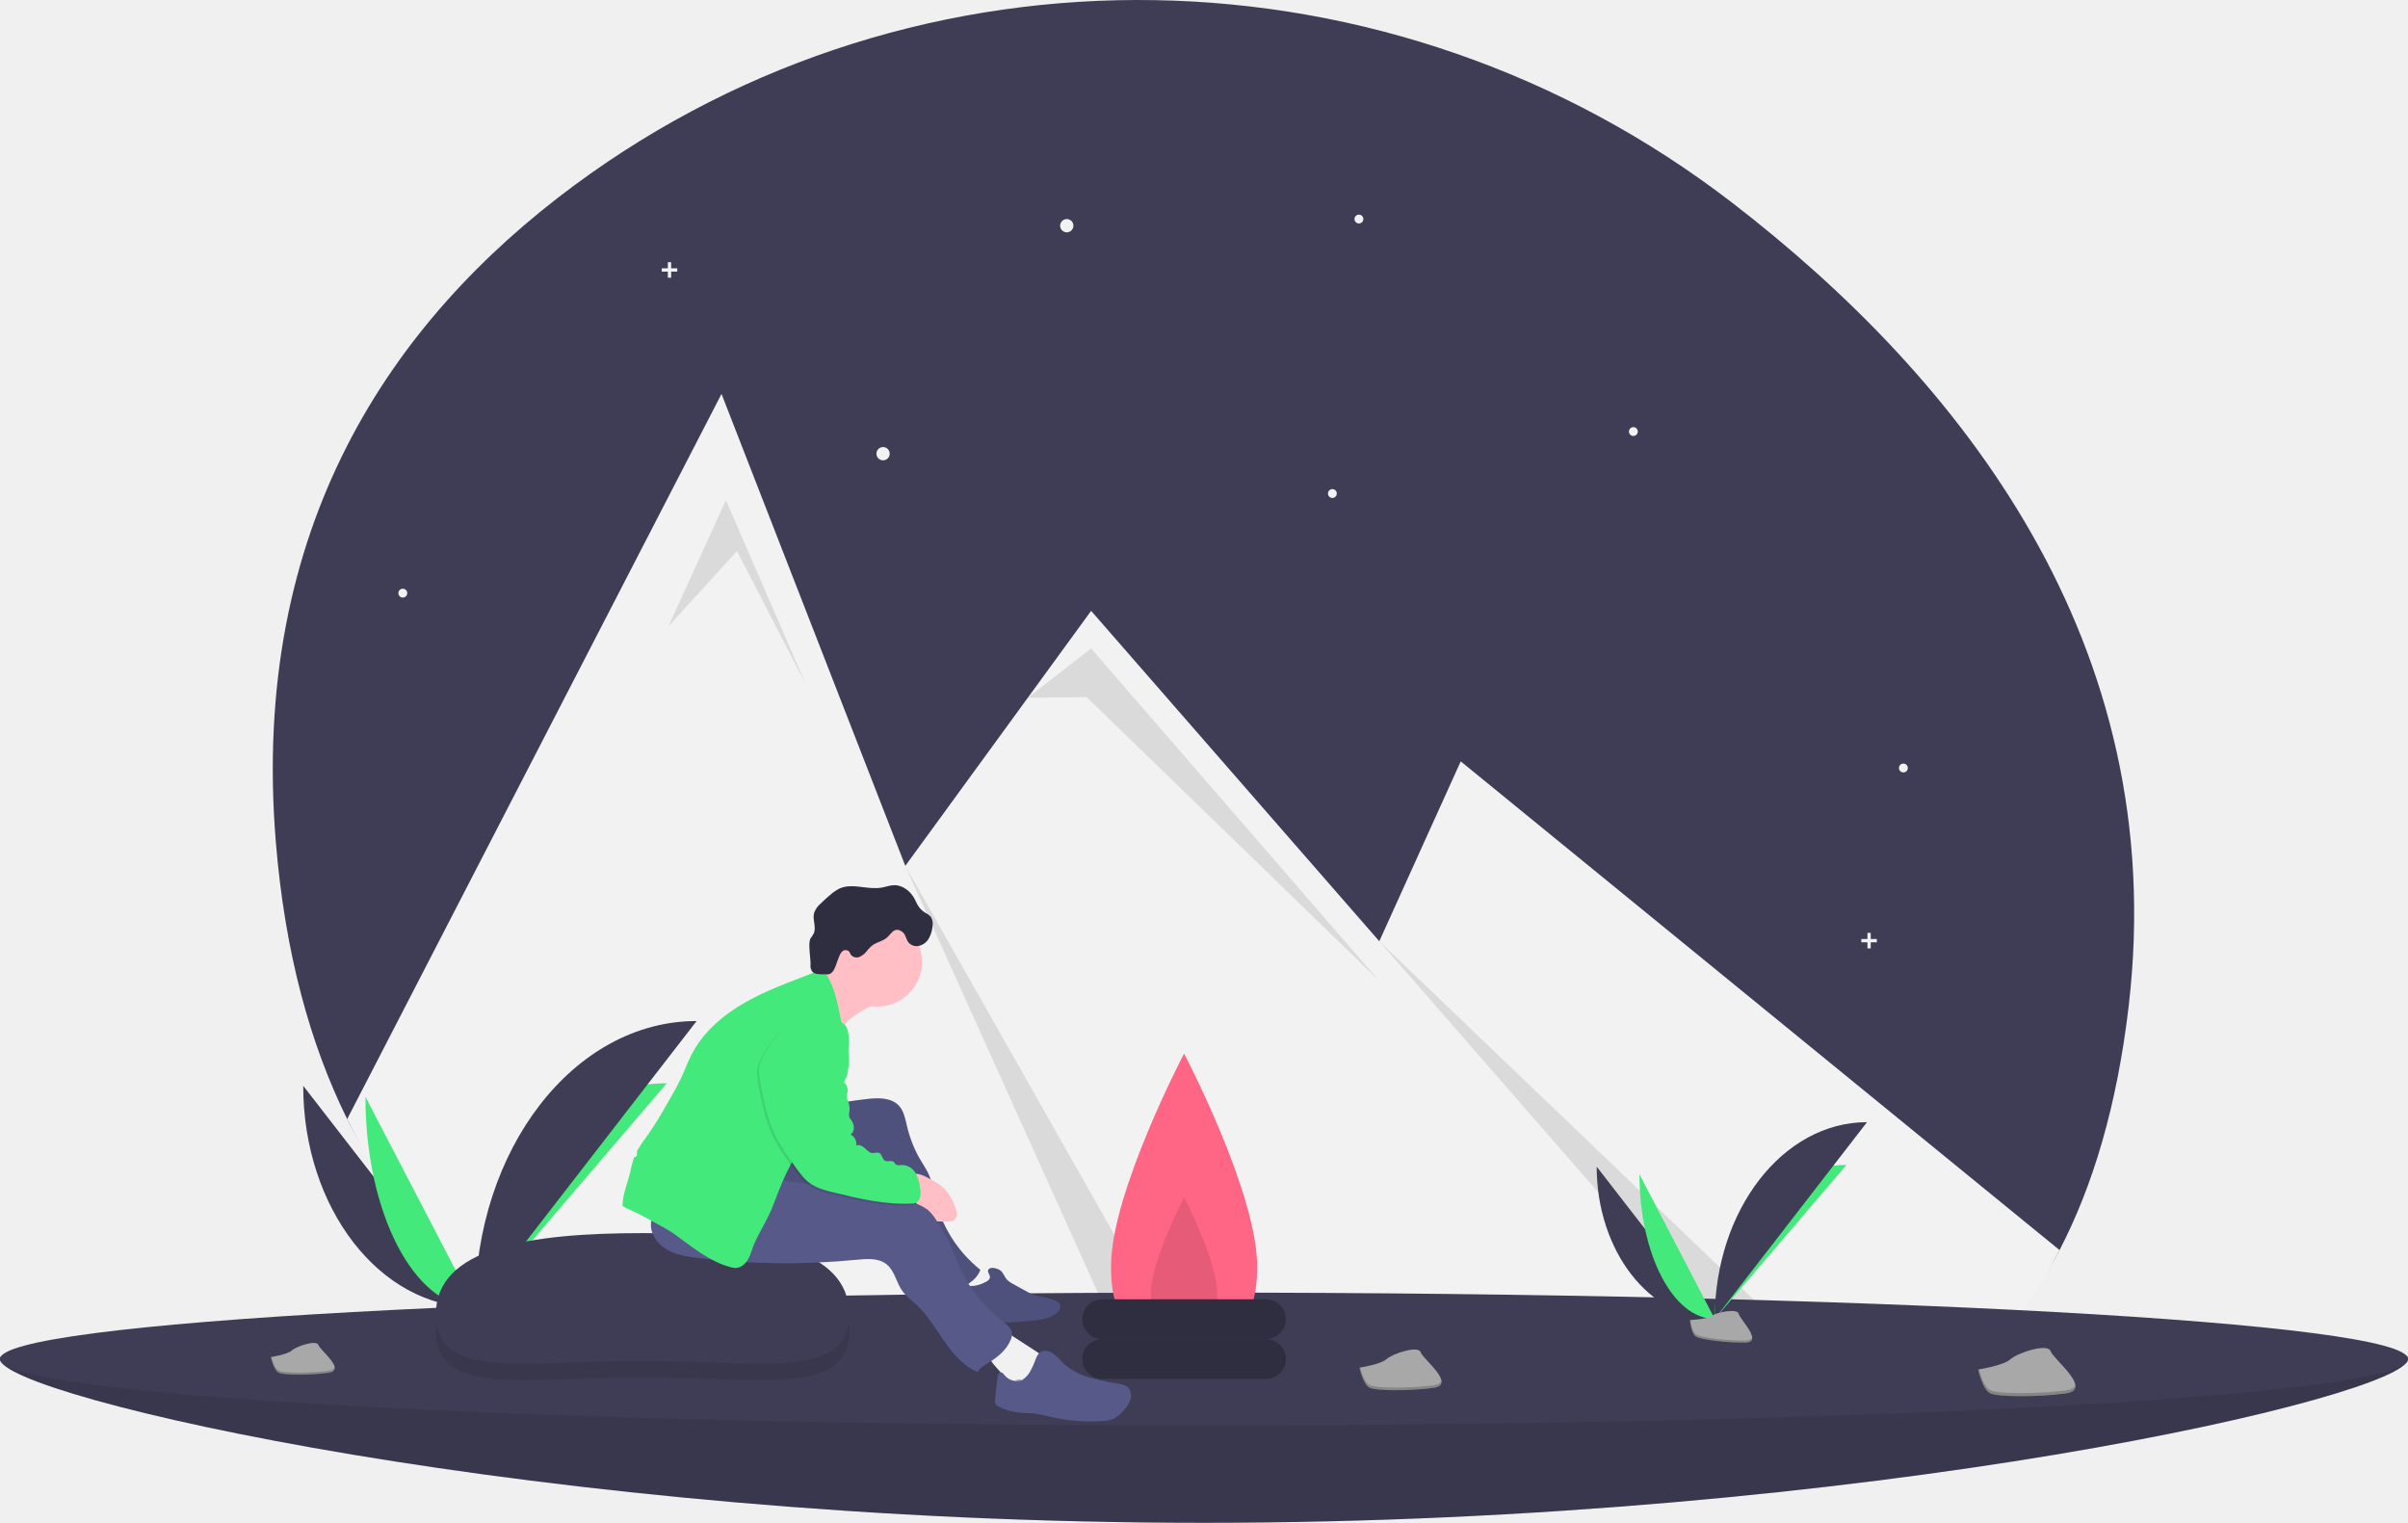
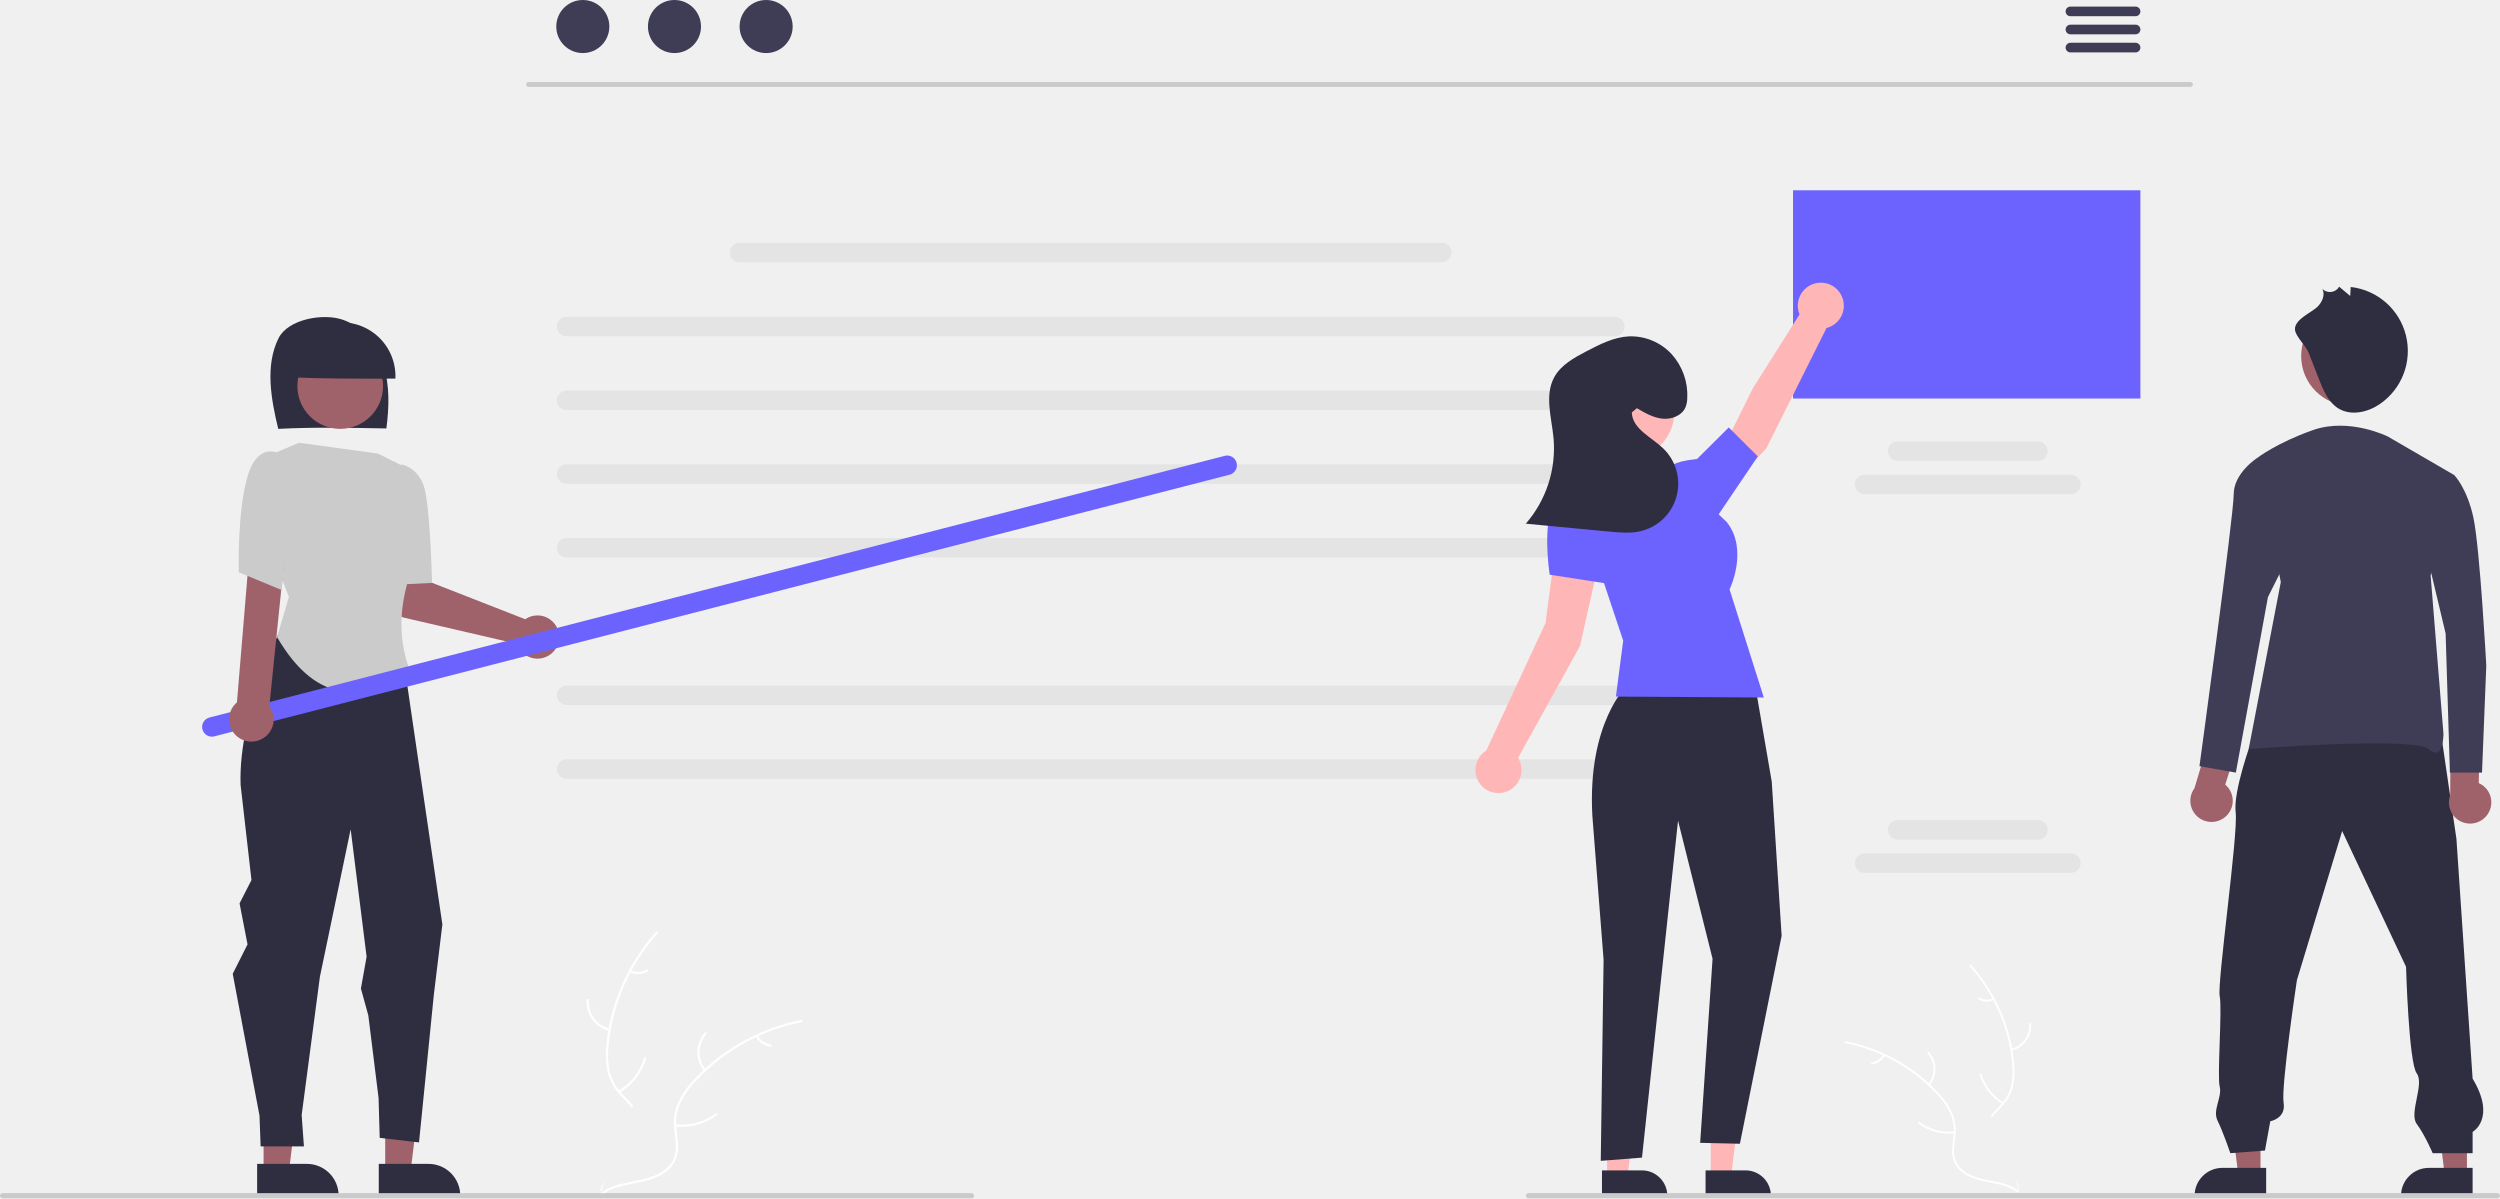
- <svg xmlns="http://www.w3.org/2000/svg" data-name="Layer 1" width="1088" height="687.962" viewBox="0 0 1088 687.962">
-   <path d="M1017.81,560.461c-5.27,45.15-16.22,81.4-31.25,110.31-20,38.52-54.21,54.04-84.77,70.28a193.277,193.277,0,0,1-27.46,11.94c-55.61,19.3-117.85,14.18-166.74,3.99a657.296,657.296,0,0,0-104.09-13.16q-14.97-.675-29.97-.67c-15.42.02-293.07,5.29-360.67-131.57-16.69-33.76-28.13-75-32.24-125.27-11.63-142.12,52.29-235.46,134.74-296.47,155.97-115.41,369.76-110.57,523.43,7.88C941.15,276.621,1036.99,396.031,1017.81,560.461Z" transform="translate(-56 -106.0188)" fill="#3f3d56" />
-   <path d="M986.56,670.771c-20,38.52-47.21,64.04-77.77,80.28a193.277,193.277,0,0,1-27.46,11.94c-55.61,19.3-117.85,14.18-166.74,3.99a657.296,657.296,0,0,0-104.09-13.16q-14.97-.675-29.97-.67-23.13.03-46.25,1.72c-100.17,7.36-253.82-6.43-321.42-143.29l169.14-327.6,62.95,161.62,20.09,51.59,55.37-75.98,28.59-39.23,130.2,149.27L716,449.981l254.78,207.92,14.21,11.59Z" transform="translate(-56 -106.0188)" fill="#f2f2f2" />
-   <polygon points="302 282.962 328 225.962 364 308.962 333 248.962 302 282.962" opacity="0.1" />
-   <path d="M610.5,753.821q-14.97-.675-29.97-.67l-115.49-255.96Z" transform="translate(-56 -106.0188)" opacity="0.1" />
-   <polygon points="464.411 315.191 493 292.962 623 442.962 491 314.962 464.411 315.191" opacity="0.1" />
-   <path d="M908.79,751.051a193.277,193.277,0,0,1-27.46,11.94L679.2,531.251Z" transform="translate(-56 -106.0188)" opacity="0.1" />
-   <circle cx="482" cy="101.962" r="3" fill="#f2f2f2" />
-   <circle cx="399" cy="204.962" r="3" fill="#f2f2f2" />
-   <circle cx="602" cy="222.962" r="2" fill="#f2f2f2" />
-   <circle cx="182" cy="267.962" r="2" fill="#f2f2f2" />
-   <circle cx="614" cy="98.962" r="2" fill="#f2f2f2" />
-   <circle cx="738" cy="194.962" r="2" fill="#f2f2f2" />
-   <circle cx="860" cy="346.962" r="2" fill="#f2f2f2" />
-   <polygon points="306 121.222 303.24 121.222 303.24 118.462 301.76 118.462 301.76 121.222 299 121.222 299 122.703 301.76 122.703 301.76 125.462 303.24 125.462 303.24 122.703 306 122.703 306 121.222" fill="#f2f2f2" />
-   <polygon points="848 424.222 845.24 424.222 845.24 421.462 843.76 421.462 843.76 424.222 841 424.222 841 425.703 843.76 425.703 843.76 428.462 845.24 428.462 845.24 425.703 848 425.703 848 424.222" fill="#f2f2f2" />
-   <path d="M1144,719.981c0,16.569-243.557,74-544,74s-544-57.431-544-74,243.557,14,544,14S1144,703.413,1144,719.981Z" transform="translate(-56 -106.0188)" fill="#3f3d56" />
-   <path d="M1144,719.981c0,16.569-243.557,74-544,74s-544-57.431-544-74,243.557,14,544,14S1144,703.413,1144,719.981Z" transform="translate(-56 -106.0188)" opacity="0.1" />
-   <ellipse cx="544" cy="613.962" rx="544" ry="30" fill="#3f3d56" />
-   <path d="M624,677.981c0,33.137-14.775,24-33,24s-33,9.137-33-24,33-96,33-96S624,644.844,624,677.981Z" transform="translate(-56 -106.0188)" fill="#ff6584" />
-   <path d="M606,690.66c0,15.062-6.716,10.909-15,10.909s-15,4.153-15-10.909,15-43.636,15-43.636S606,675.597,606,690.66Z" transform="translate(-56 -106.0188)" opacity="0.1" />
-   <rect x="489" y="604.962" width="92" height="18" rx="9" fill="#2f2e41" />
-   <rect x="489" y="586.962" width="92" height="18" rx="9" fill="#2f2e41" />
-   <path d="M193,596.547c0,55.343,34.719,100.126,77.626,100.126" transform="translate(-56 -106.0188)" fill="#3f3d56" />
-   <path d="M270.626,696.673c0-55.965,38.745-101.251,86.626-101.251" transform="translate(-56 -106.0188)" fill="#43e97b" />
-   <path d="M221.125,601.564c0,52.57,22.14,95.109,49.501,95.109" transform="translate(-56 -106.0188)" fill="#43e97b" />
-   <path d="M270.626,696.673c0-71.511,44.783-129.377,100.126-129.377" transform="translate(-56 -106.0188)" fill="#3f3d56" />
-   <path d="M254.295,697.379s11.009-.339,14.326-2.702,16.934-5.183,17.757-1.395,16.544,18.845,4.115,18.945-28.879-1.936-32.19-3.953S254.295,697.379,254.295,697.379Z" transform="translate(-56 -106.0188)" fill="#a8a8a8" />
-   <path d="M290.716,710.909c-12.429.1-28.879-1.936-32.19-3.953-2.522-1.536-3.527-7.048-3.863-9.591-.233.01-.368.014-.368.014s.697,8.879,4.009,10.896,19.761,4.053,32.19,3.953c3.588-.029,4.827-1.305,4.759-3.196C294.755,710.174,293.386,710.887,290.716,710.909Z" transform="translate(-56 -106.0188)" opacity="0.2" />
-   <path d="M777.429,633.081c0,38.029,23.857,68.802,53.341,68.802" transform="translate(-56 -106.0188)" fill="#3f3d56" />
-   <path d="M830.769,701.882c0-38.456,26.623-69.575,59.525-69.575" transform="translate(-56 -106.0188)" fill="#43e97b" />
-   <path d="M796.755,636.528c0,36.124,15.213,65.354,34.014,65.354" transform="translate(-56 -106.0188)" fill="#43e97b" />
-   <path d="M830.769,701.882c0-49.139,30.773-88.901,68.802-88.901" transform="translate(-56 -106.0188)" fill="#3f3d56" />
-   <path d="M819.548,702.367s7.565-.233,9.844-1.856,11.636-3.562,12.202-.958,11.368,12.949,2.828,13.018-19.844-1.33-22.119-2.716S819.548,702.367,819.548,702.367Z" transform="translate(-56 -106.0188)" fill="#a8a8a8" />
-   <path d="M844.574,711.664c-8.54.069-19.844-1.33-22.119-2.716-1.733-1.056-2.423-4.843-2.654-6.59-.16.007-.253.01-.253.01s.479,6.101,2.755,7.487,13.579,2.785,22.119,2.716c2.465-.02,3.317-.897,3.27-2.196C847.349,711.159,846.409,711.649,844.574,711.664Z" transform="translate(-56 -106.0188)" opacity="0.2" />
-   <path d="M949.813,724.718s11.36-1.729,14.5-4.591,16.89-7.488,18.217-3.667,19.494,17.447,6.633,19.107-30.153,1.609-33.835-.065S949.813,724.718,949.813,724.718Z" transform="translate(-56 -106.0188)" fill="#a8a8a8" />
-   <path d="M989.228,734.173c-12.86,1.659-30.153,1.609-33.835-.065-2.804-1.275-4.535-6.858-5.201-9.45-.24.04-.379.061-.379.061s1.833,9.108,5.516,10.783,20.975,1.725,33.835.065c3.712-.479,4.836-1.956,4.529-3.906C993.319,732.907,991.991,733.817,989.228,734.173Z" transform="translate(-56 -106.0188)" opacity="0.2" />
-   <path d="M670.26,723.896s9.587-1.459,12.237-3.875,14.255-6.32,15.374-3.095,16.452,14.725,5.598,16.125-25.448,1.358-28.555-.055S670.26,723.896,670.26,723.896Z" transform="translate(-56 -106.0188)" fill="#a8a8a8" />
-   <path d="M703.524,731.876c-10.853,1.4-25.448,1.358-28.555-.055-2.367-1.076-3.827-5.788-4.39-7.976-.202.033-.32.051-.32.051s1.547,7.687,4.655,9.101,17.702,1.456,28.555.055c3.133-.404,4.081-1.651,3.822-3.296C706.977,730.807,705.856,731.575,703.524,731.876Z" transform="translate(-56 -106.0188)" opacity="0.2" />
-   <path d="M178.389,719.109s7.463-1.136,9.527-3.016,11.097-4.92,11.969-2.409,12.808,11.463,4.358,12.553-19.811,1.057-22.23-.043S178.389,719.109,178.389,719.109Z" transform="translate(-56 -106.0188)" fill="#a8a8a8" />
-   <path d="M204.285,725.321c-8.449,1.09-19.811,1.057-22.23-.043-1.842-.838-2.979-4.506-3.417-6.209-.158.026-.249.04-.249.04s1.205,5.984,3.624,7.085,13.781,1.133,22.23.043c2.439-.315,3.177-1.285,2.976-2.566C206.973,724.489,206.101,725.087,204.285,725.321Z" transform="translate(-56 -106.0188)" opacity="0.2" />
-   <path d="M439.696,707.337c0,30.22-42.124,20.873-93.7,20.873s-93.074,9.347-93.074-20.873,42.118-36.793,93.694-36.793S439.696,677.117,439.696,707.337Z" transform="translate(-56 -106.0188)" opacity="0.1" />
-   <path d="M439.696,699.897c0,30.22-42.124,20.873-93.7,20.873s-93.074,9.347-93.074-20.873,42.118-36.793,93.694-36.793S439.696,669.676,439.696,699.897Z" transform="translate(-56 -106.0188)" fill="#3f3d56" />
-   <path d="M447.726,561.44a45.271,45.271,0,0,0-7.057,4.472,15.173,15.173,0,0,0-4.907,6.644,61.296,61.296,0,0,1-3.038-8.98,147.824,147.824,0,0,0-6.208-16.165,21.483,21.483,0,0,0,9.758-7.482c4.799,4.778,9.734,9.762,12.122,16.099.411,1.092,1.609,2.256,1.886,3.234C450.675,560.643,448.775,560.863,447.726,561.44Z" transform="translate(-56 -106.0188)" fill="#ffbfc5" />
-   <path d="M492.892,677.926a44.367,44.367,0,0,1,14.418,7.715,1.505,1.505,0,0,1,.655.887c.109.831-1,1.169-1.805,1.401-2.367.681-3.879,2.905-5.622,4.645s-4.543,3.105-6.577,1.716a6.365,6.365,0,0,1-1.381-1.455l-8.59-11.212a52.072,52.072,0,0,1,9.145-4.014" transform="translate(-56 -106.0188)" fill="#f1f1f1" />
-   <path d="M508.333,680.259c1.137,1.16,1.631,2.829,2.747,4.01a10.028,10.028,0,0,0,2.542,1.764l6.572,3.617a18.995,18.995,0,0,0,3.176,1.5,29.111,29.111,0,0,0,3.772.787,27.325,27.325,0,0,1,5.318,1.569c1.289.528,2.725,1.438,2.719,2.83a3.076,3.076,0,0,1-.788,1.829c-2.591,3.264-7.178,3.987-11.322,4.426-8.972.949-18.152,1.66-26.923-.455a11.484,11.484,0,0,1-4.732-2.048c-2.646-2.193-3.173-6.188-2.185-9.479a5.125,5.125,0,0,1,2.09-3.108c1.389-.796,3.12-.426,4.716-.55a14.847,14.847,0,0,0,4.863-1.549c1.003-.452,2.157-1.035,2.372-2.228.199-1.106-1.101-2.215-.827-3.203C503.048,677.782,507.285,679.19,508.333,680.259Z" transform="translate(-56 -106.0188)" fill="#575a89" />
-   <path d="M508.333,680.259c1.137,1.16,1.631,2.829,2.747,4.01a10.028,10.028,0,0,0,2.542,1.764l6.572,3.617a18.995,18.995,0,0,0,3.176,1.5,29.111,29.111,0,0,0,3.772.787,27.325,27.325,0,0,1,5.318,1.569c1.289.528,2.725,1.438,2.719,2.83a3.076,3.076,0,0,1-.788,1.829c-2.591,3.264-7.178,3.987-11.322,4.426-8.972.949-18.152,1.66-26.923-.455a11.484,11.484,0,0,1-4.732-2.048c-2.646-2.193-3.173-6.188-2.185-9.479a5.125,5.125,0,0,1,2.09-3.108c1.389-.796,3.12-.426,4.716-.55a14.847,14.847,0,0,0,4.863-1.549c1.003-.452,2.157-1.035,2.372-2.228.199-1.106-1.101-2.215-.827-3.203C503.048,677.782,507.285,679.19,508.333,680.259Z" transform="translate(-56 -106.0188)" opacity="0.1" />
-   <path d="M523.581,716.157q1.381.909,2.76,1.822a4.942,4.942,0,0,1,2.006,1.979c.598,1.407-.211,2.999-1.111,4.234a24.353,24.353,0,0,1-10.64,8.246,15.949,15.949,0,0,1-4.621,1.152,1.967,1.967,0,0,1-1.074-.136c-.841-.444-.721-1.648-.731-2.599-.029-2.761-2.115-5.004-3.989-7.032s-3.785-4.526-3.356-7.254a9.016,9.016,0,0,1,2.379-4.245,17.644,17.644,0,0,1,3.618-3.413c1.95-1.276,2.637-.589,4.472.58Q518.462,712.787,523.581,716.157Z" transform="translate(-56 -106.0188)" fill="#f1f1f1" />
-   <path d="M514.609,729.609a4.93,4.93,0,0,0,4.349-.981,11.071,11.071,0,0,0,2.824-3.63,30.472,30.472,0,0,0,1.748-3.849c.577-1.548,1.113-3.26,2.472-4.199,1.649-1.138,3.971-.693,5.647.406a29.624,29.624,0,0,1,4.33,4.147,29.264,29.264,0,0,0,12.295,6.841,133.696,133.696,0,0,0,13.891,2.969,7.905,7.905,0,0,1,2.673.861c1.881,1.147,2.508,3.709,1.985,5.849a13.025,13.025,0,0,1-3.461,5.544,13.857,13.857,0,0,1-4.6,3.562,14.612,14.612,0,0,1-4.661.883,79.204,79.204,0,0,1-22.979-1.799,63.028,63.028,0,0,0-8.424-1.682c-1.733-.153-3.478-.104-5.214-.222a27.299,27.299,0,0,1-9.944-2.623,3.52,3.52,0,0,1-1.813-1.504,3.746,3.746,0,0,1-.134-1.992l1.151-10.081c.1-.878.392-1.968,1.265-2.105.83-.13,1.434.72,1.956,1.378a7.122,7.122,0,0,0,8.53,1.865" transform="translate(-56 -106.0188)" fill="#575a89" />
-   <path d="M447.866,602.504c5.058-.57,10.924-.665,14.344,3.104,2.097,2.312,2.734,5.55,3.46,8.586a55.818,55.818,0,0,0,5.48,14.596c1.609,2.84,3.559,5.506,4.793,8.528,1.265,3.097,1.73,6.449,2.47,9.712a58.646,58.646,0,0,0,20.536,32.665c-1.824,4.963-7.102,7.797-12.235,9.065a5.263,5.263,0,0,1-6.286-1.713,84.492,84.492,0,0,1-6.698-8.205c-7.399-9.88-14.911-19.969-18.941-31.637-1.414-4.094-2.829-8.873-6.808-10.584-2.269-.976-4.864-.671-7.3-.258a99.297,99.297,0,0,0-16.013,4.112c-5.559,1.934-11.924,4.314-17.012,1.355-3.045-1.771-4.857-5.171-5.525-8.629a37.244,37.244,0,0,1-.014-10.528,10.833,10.833,0,0,1,1.111-4.552,9.847,9.847,0,0,1,2.659-2.691,54.935,54.935,0,0,1,14.979-8.07c5.141-1.812,10.667-2.427,16.03-3.322Q442.359,603.125,447.866,602.504Z" transform="translate(-56 -106.0188)" fill="#575a89" />
-   <path d="M447.866,602.504c5.058-.57,10.924-.665,14.344,3.104,2.097,2.312,2.734,5.55,3.46,8.586a55.818,55.818,0,0,0,5.48,14.596c1.609,2.84,3.559,5.506,4.793,8.528,1.265,3.097,1.73,6.449,2.47,9.712a58.646,58.646,0,0,0,20.536,32.665c-1.824,4.963-7.102,7.797-12.235,9.065a5.263,5.263,0,0,1-6.286-1.713,84.492,84.492,0,0,1-6.698-8.205c-7.399-9.88-14.911-19.969-18.941-31.637-1.414-4.094-2.829-8.873-6.808-10.584-2.269-.976-4.864-.671-7.3-.258a99.297,99.297,0,0,0-16.013,4.112c-5.559,1.934-11.924,4.314-17.012,1.355-3.045-1.771-4.857-5.171-5.525-8.629a37.244,37.244,0,0,1-.014-10.528,10.833,10.833,0,0,1,1.111-4.552,9.847,9.847,0,0,1,2.659-2.691,54.935,54.935,0,0,1,14.979-8.07c5.141-1.812,10.667-2.427,16.03-3.322Q442.359,603.125,447.866,602.504Z" transform="translate(-56 -106.0188)" opacity="0.1" />
-   <path d="M476.82,638.977a26.181,26.181,0,0,1,6.391,4.54,23.099,23.099,0,0,1,4.363,7.827,9.482,9.482,0,0,1,.755,3.017,3.446,3.446,0,0,1-1.119,2.799,4.995,4.995,0,0,1-3.156.771q-2.2.018-4.398-.115a7.408,7.408,0,0,1-2.604-.494,7.277,7.277,0,0,1-2.029-1.536,28.459,28.459,0,0,1-6.227-8.409c-1.062-2.341-2.81-7.737-1.138-10.173C469.379,634.694,475,637.944,476.82,638.977Z" transform="translate(-56 -106.0188)" fill="#ffbfc5" />
-   <path d="M405.907,638.142c7.48,2.396,15.443,2.67,23.263,3.401a194.275,194.275,0,0,1,38.783,7.666,20.627,20.627,0,0,1,7.312,3.405,21.751,21.751,0,0,1,4.242,5.396,91.631,91.631,0,0,1,5.573,9.745c1.421,3.036,2.504,6.218,3.825,9.298a65.368,65.368,0,0,0,20.39,26.117c1.631,1.241,3.448,2.591,3.867,4.597a6.408,6.408,0,0,1-.604,3.778c-1.929,4.491-5.932,7.759-10.132,10.259-1.806,1.075-3.793,2.167-4.681,4.072-6.384-2.636-11.129-8.255-15.08-13.92s-7.454-11.754-12.517-16.452c-2.23-2.07-4.764-3.872-6.518-6.358-2.677-3.795-3.401-8.986-7.005-11.915-3.63-2.95-8.837-2.548-13.492-2.092a331.089,331.089,0,0,1-71.653-.775c-4.945-.593-10.026-1.348-14.309-3.889s-7.619-7.308-7.012-12.251c.568-4.627,4.422-8.296,8.718-10.107s9.044-2.136,13.677-2.658A144.216,144.216,0,0,0,405.907,638.142Z" transform="translate(-56 -106.0188)" fill="#575a89" />
-   <path d="M337.511,647.749c.587-3.923,2.111-7.639,3.067-11.489a70.376,70.376,0,0,1,1.817-7.177c.024-.066.052-.131.076-.198a1.667,1.667,0,0,0,1.225-.701,2.058,2.058,0,0,0,.104-1.078,7.28,7.28,0,0,1,.034-1.151,82.132,82.132,0,0,1,5.121-7.591c3.239-4.589,6.045-9.466,8.845-14.336,2.296-3.992,4.596-7.991,6.496-12.185,1.425-3.145,2.624-6.395,4.199-9.468,5.608-10.937,15.688-18.992,26.531-24.781,10.4-5.553,21.643-9.296,32.578-13.711a6.518,6.518,0,0,1,.763.9c5.908,8.075,6.545,18.689,8.976,28.395.982,3.919,2.294,7.824,2.291,11.864-.004,5.963-2.854,11.511-5.686,16.759a91.306,91.306,0,0,1-8.93,14.252c-1.673,2.071-3.516,4-5.198,6.063-6.893,8.452-10.873,18.844-14.742,29.041-2.24,5.904-5.902,11.14-8.364,16.955-.946,2.234-1.493,4.644-2.681,6.759s-3.257,3.977-5.684,3.988a8.319,8.319,0,0,1-2.097-.328c-8.784-2.26-16.141-8.071-23.441-13.455-1.303-.961-2.614-1.913-3.981-2.78-1.38-.875-2.815-1.661-4.248-2.447q-1.629-.893-3.258-1.785c-3.559-1.95-7.124-3.903-10.832-5.553a19.508,19.508,0,0,1-3.2-1.643A19.543,19.543,0,0,1,337.511,647.749Z" transform="translate(-56 -106.0188)" fill="#43e97b" />
-   <circle cx="396.359" cy="434.511" r="20.24" fill="#ffbfc5" />
-   <path d="M465.974,531.06a4.796,4.796,0,0,0,4.984,2.343,6.985,6.985,0,0,0,4.652-3.318,13.203,13.203,0,0,0,1.724-5.583,5.847,5.847,0,0,0-.844-4.413,9.874,9.874,0,0,0-2.567-1.795,9.84,9.84,0,0,1-3.197-3.237c-.567-.935-.973-1.958-1.482-2.926-1.841-3.497-5.422-6.34-9.372-6.211-1.897.062-3.705.783-5.575,1.111-6.275,1.1-13.095-2.22-18.916.37a17.627,17.627,0,0,0-3.958,2.639q-2.458,2.027-4.725,4.272a9.78,9.78,0,0,0-2.88,4.192c-.791,2.969,1.09,6.287-.107,9.118a13.74,13.74,0,0,1-1.459,2.292c-1.321,1.937.114,9.498-.032,11.837a4.389,4.389,0,0,0,.81,3.243c.955,1.064,2.561,1.157,3.99,1.174l2.628.032a3.433,3.433,0,0,0,1.166-.12,3.544,3.544,0,0,0,1.322-1.019c2.185-2.303,2.659-9.833,5.833-9.805a2.326,2.326,0,0,1,1.369.355c.575.422.745,1.196,1.152,1.782a3.358,3.358,0,0,0,3.899.91,8.737,8.737,0,0,0,3.32-2.682,13.092,13.092,0,0,1,3.104-2.965c1.691-.987,3.603-1.416,5.249-2.531,1.376-.932,2.159-2.284,3.394-3.313a2.955,2.955,0,0,1,3.598-.202C465,527.624,465.086,529.29,465.974,531.06Z" transform="translate(-56 -106.0188)" fill="#2f2e41" />
-   <path d="M419.21,566.72a32.236,32.236,0,0,1,14.103,1.133,7.465,7.465,0,0,1,3.93,2.332,7.134,7.134,0,0,1,1.12,2.944,23.793,23.793,0,0,1-1.707,14.336,1.884,1.884,0,0,0-.236,1.533,2.692,2.692,0,0,0,.788.78,2.786,2.786,0,0,1-.169,4.167c-.377.276-.873.515-.947.977-.08.503.392.897.76,1.25a4.493,4.493,0,0,1,1.255,4.13,9.049,9.049,0,0,0-.406,1.83,5.864,5.864,0,0,0,.66,2.176,9.515,9.515,0,0,1,.61,4.81,5.269,5.269,0,0,0-.056,2.353,5.337,5.337,0,0,0,.894,1.413c1.455,1.962,1.774,5.244-.336,6.475a4.875,4.875,0,0,1,2.6,5.03c1.26-.673,2.788.187,3.837,1.156s2.122,2.154,3.549,2.225c.995.05,2.043-.466,2.95-.057,1.38.623,1.333,2.861,2.69,3.532,1.191.588,2.849-.372,3.863.485.353.298.533.76.874,1.072.77.705,1.973.405,3.016.364a7.102,7.102,0,0,1,6.022,3.677,18.024,18.024,0,0,1,2.065,7.052,9.474,9.474,0,0,1-.078,4.053,3.481,3.481,0,0,1-2.855,2.573c-12.421.804-24.678-2.174-36.772-5.119-3.552-.865-7.165-1.877-10.128-4.02-2.692-1.947-4.671-4.7-6.601-7.403-3.559-4.984-7.141-10.007-9.689-15.577-3.278-7.169-4.74-15.011-6.174-22.762a21.13,21.13,0,0,1-.52-6.35,17.906,17.906,0,0,1,2.796-6.962,74.348,74.348,0,0,1,5.659-7.978A20.695,20.695,0,0,1,419.21,566.72Z" transform="translate(-56 -106.0188)" opacity="0.1" />
-   <path d="M420.029,565.901a32.237,32.237,0,0,1,14.103,1.133,7.465,7.465,0,0,1,3.93,2.332,7.134,7.134,0,0,1,1.12,2.944,23.793,23.793,0,0,1-1.707,14.336,1.884,1.884,0,0,0-.236,1.533,2.692,2.692,0,0,0,.788.78,2.786,2.786,0,0,1-.169,4.167c-.377.276-.873.515-.947.977-.08.503.392.897.76,1.25a4.493,4.493,0,0,1,1.255,4.13,9.049,9.049,0,0,0-.406,1.83,5.864,5.864,0,0,0,.66,2.176,9.515,9.515,0,0,1,.61,4.81,5.269,5.269,0,0,0-.056,2.353,5.336,5.336,0,0,0,.894,1.413c1.455,1.962,1.774,5.244-.336,6.475a4.875,4.875,0,0,1,2.6,5.03c1.26-.673,2.788.187,3.837,1.156s2.122,2.154,3.549,2.225c.995.05,2.043-.466,2.95-.057,1.38.623,1.333,2.861,2.69,3.532,1.191.588,2.849-.372,3.863.485.353.298.533.76.874,1.072.77.705,1.973.405,3.016.364a7.102,7.102,0,0,1,6.022,3.677,18.024,18.024,0,0,1,2.065,7.052,9.474,9.474,0,0,1-.078,4.053,3.481,3.481,0,0,1-2.855,2.573c-12.421.804-24.678-2.174-36.772-5.119-3.552-.865-7.165-1.877-10.128-4.02-2.692-1.947-4.671-4.7-6.601-7.403-3.559-4.984-7.141-10.007-9.689-15.577-3.278-7.169-4.74-15.011-6.174-22.762a21.129,21.129,0,0,1-.52-6.35,17.906,17.906,0,0,1,2.796-6.962,74.348,74.348,0,0,1,5.659-7.978A20.695,20.695,0,0,1,420.029,565.901Z" transform="translate(-56 -106.0188)" fill="#43e97b" />
+ <svg xmlns="http://www.w3.org/2000/svg" data-name="Layer 1" width="983" height="471.149" viewBox="0 0 983 471.149">
+   <path d="M333.732,626.165c2.431-19.55,14.548-38.813,33.193-45.176a90.77,90.77,0,0,0,.004,62.32c2.865,7.75,6.859,16.071,4.164,23.882-1.677,4.86-5.779,8.578-10.364,10.903-4.585,2.325-9.674,3.433-14.7,4.519l-.989.818C337.063,665.418,331.301,645.715,333.732,626.165Z" transform="translate(-108.5 -214.4253)" fill="#f0f0f0" />
+   <path d="M367.11,581.359a77.584,77.584,0,0,0-19.287,43.664,33.41,33.41,0,0,0,.38,10.461,19.162,19.162,0,0,0,4.766,8.888c2.148,2.36,4.619,4.526,6.156,7.367a11.733,11.733,0,0,1,.573,9.579c-1.357,3.892-4.032,7.065-6.755,10.076-3.024,3.344-6.217,6.769-7.503,11.202-.156.537-.98.264-.825-.272,2.236-7.712,9.723-12.093,13.293-19.039,1.666-3.241,2.365-7.004.803-10.426-1.366-2.992-3.912-5.227-6.107-7.598a20.448,20.448,0,0,1-4.984-8.517,30.887,30.887,0,0,1-.781-10.408,75.271,75.271,0,0,1,5.497-22.874,78.96,78.96,0,0,1,14.198-22.753c.371-.416.943.238.575.651Z" transform="translate(-108.5 -214.4253)" fill="#fff" />
+   <path d="M348.057,619.769a11.64,11.64,0,0,1-8.86-12.193c.044-.557.912-.514.867.043a10.778,10.778,0,0,0,8.265,11.326c.544.129.268.953-.272.825Z" transform="translate(-108.5 -214.4253)" fill="#fff" />
+   <path d="M351.722,643.319a22.435,22.435,0,0,0,10.019-12.921c.158-.537.982-.264.825.272a23.336,23.336,0,0,1-10.453,13.424c-.481.286-.869-.491-.391-.776Z" transform="translate(-108.5 -214.4253)" fill="#fff" />
+   <path d="M356.544,595.945a6.589,6.589,0,0,0,6.244-.317c.478-.292.865.486.391.776a7.383,7.383,0,0,1-6.907.366.449.449,0,0,1-.276-.548.436.436,0,0,1,.548-.276Z" transform="translate(-108.5 -214.4253)" fill="#fff" />
+   <path d="M423.758,615.909c-.293.191-.586.381-.88.579a86.772,86.772,0,0,0-11.095,8.662c-.271.242-.542.491-.806.74a91.477,91.477,0,0,0-19.867,27.195,88.835,88.835,0,0,0-4.866,12.59c-1.796,5.958-3.268,12.561-6.823,17.434a15.241,15.241,0,0,1-1.187,1.466H346.115c-.073-.037-.146-.066-.22-.103l-1.282.059c.052-.227.11-.462.161-.689.029-.132.066-.264.095-.396.022-.088.044-.176.059-.257.007-.029.015-.059.022-.081.015-.081.037-.154.052-.227q.484-1.968.997-3.935c0-.007,0-.007.007-.015a130.62,130.62,0,0,1,10.992-28.859c.147-.271.293-.55.454-.821a84.768,84.768,0,0,1,7.614-11.549,74.937,74.937,0,0,1,4.991-5.709,62.317,62.317,0,0,1,15.594-11.681c11.52-6.082,24.857-8.413,37.169-4.697C423.135,615.711,423.443,615.806,423.758,615.909Z" transform="translate(-108.5 -214.4253)" fill="#f0f0f0" />
+   <path d="M423.686,616.316a77.584,77.584,0,0,0-41.689,23.251,33.41,33.41,0,0,0-5.995,8.582,19.162,19.162,0,0,0-1.546,9.966c.294,3.178.963,6.394.48,9.588a11.733,11.733,0,0,1-5.309,7.993c-3.427,2.291-7.472,3.213-11.46,3.978-4.427.849-9.039,1.661-12.735,4.427-.448.335-.941-.379-.494-.714,6.429-4.811,15.044-3.802,22.077-7.198,3.282-1.585,6.106-4.168,6.919-7.841.711-3.211.024-6.529-.302-9.744a20.448,20.448,0,0,1,1.148-9.801,30.887,30.887,0,0,1,5.643-8.78,75.27,75.27,0,0,1,18.161-14.954,78.96,78.96,0,0,1,25.035-9.619c.547-.108.61.758.067.866Z" transform="translate(-108.5 -214.4253)" fill="#fff" />
+   <path d="M385.348,635.513a11.64,11.64,0,0,1,.267-15.07c.371-.418,1.038.138.667.557a10.778,10.778,0,0,0-.219,14.019c.356.43-.36.922-.714.494Z" transform="translate(-108.5 -214.4253)" fill="#fff" />
+   <path d="M374.095,656.524a22.435,22.435,0,0,0,15.779-4.285c.449-.333.943.381.494.714a23.336,23.336,0,0,1-16.428,4.425c-.556-.062-.398-.916.155-.854Z" transform="translate(-108.5 -214.4253)" fill="#fff" />
+   <path d="M406.468,621.601a6.589,6.589,0,0,0,5.176,3.506c.557.055.398.909-.155.854a7.383,7.383,0,0,1-5.735-3.866.449.449,0,0,1,.11-.604.436.436,0,0,1,.604.11Z" transform="translate(-108.5 -214.4253)" fill="#fff" />
+   <path d="M911.84,633.079c-2.102-16.902-12.577-33.555-28.696-39.055a78.472,78.472,0,0,1-.004,53.876c-2.477,6.7-5.929,13.894-3.6,20.646,1.45,4.202,4.996,7.416,8.96,9.426,3.964,2.01,8.364,2.968,12.708,3.907l.855.707C908.96,667.013,913.942,649.98,911.84,633.079Z" transform="translate(-108.5 -214.4253)" fill="#f0f0f0" />
+   <path d="M882.984,594.343a67.072,67.072,0,0,1,16.674,37.748,28.883,28.883,0,0,1-.329,9.044,16.566,16.566,0,0,1-4.12,7.684c-1.857,2.04-3.993,3.912-5.322,6.369a10.143,10.143,0,0,0-.496,8.281c1.173,3.365,3.485,6.107,5.84,8.711,2.614,2.891,5.375,5.852,6.486,9.684.135.464.847.228.713-.235-1.933-6.667-8.405-10.455-11.492-16.46-1.44-2.802-2.045-6.055-.695-9.013,1.181-2.587,3.382-4.519,5.28-6.569a17.677,17.677,0,0,0,4.309-7.363,26.702,26.702,0,0,0,.675-8.998,65.072,65.072,0,0,0-4.753-19.775,68.262,68.262,0,0,0-12.274-19.67c-.321-.359-.816.206-.497.563Z" transform="translate(-108.5 -214.4253)" fill="#fff" />
+   <path d="M899.456,627.549a10.063,10.063,0,0,0,7.66-10.541c-.038-.481-.788-.445-.75.037a9.318,9.318,0,0,1-7.145,9.791c-.47.112-.232.824.235.713Z" transform="translate(-108.5 -214.4253)" fill="#fff" />
+   <path d="M896.288,647.909a19.396,19.396,0,0,1-8.661-11.17c-.136-.464-.849-.228-.713.235a20.174,20.174,0,0,0,9.037,11.606c.416.247.752-.425.338-.67Z" transform="translate(-108.5 -214.4253)" fill="#fff" />
+   <path d="M892.119,606.953a5.696,5.696,0,0,1-5.398-.274c-.413-.252-.748.42-.338.67a6.383,6.383,0,0,0,5.971.316.388.388,0,0,0,.239-.474.377.377,0,0,0-.474-.239Z" transform="translate(-108.5 -214.4253)" fill="#fff" />
+   <path d="M834.011,624.212c.253.165.507.329.76.501a75.016,75.016,0,0,1,9.592,7.488c.234.209.469.424.697.64a79.083,79.083,0,0,1,17.175,23.511,76.799,76.799,0,0,1,4.207,10.884c1.552,5.151,2.826,10.859,5.898,15.072a13.174,13.174,0,0,0,1.026,1.267h27.768c.063-.032.127-.057.19-.089l1.109.051c-.045-.196-.095-.399-.14-.596-.025-.114-.057-.228-.082-.342-.019-.076-.038-.152-.051-.222-.006-.025-.013-.051-.019-.07-.013-.07-.032-.133-.045-.196q-.418-1.701-.862-3.402c0-.006,0-.006-.006-.013a112.922,112.922,0,0,0-9.503-24.949c-.127-.234-.253-.475-.393-.71a73.284,73.284,0,0,0-6.583-9.985,64.785,64.785,0,0,0-4.314-4.935,53.874,53.874,0,0,0-13.482-10.099c-9.959-5.258-21.49-7.273-32.133-4.061C834.55,624.041,834.284,624.123,834.011,624.212Z" transform="translate(-108.5 -214.4253)" fill="#f0f0f0" />
+   <path d="M834.074,624.565a67.073,67.073,0,0,1,36.04,20.101,28.884,28.884,0,0,1,5.183,7.419,16.566,16.566,0,0,1,1.336,8.616c-.254,2.747-.833,5.528-.415,8.289a10.143,10.143,0,0,0,4.59,6.91c2.963,1.98,6.46,2.778,9.907,3.439,3.828.734,7.815,1.436,11.009,3.827.387.29.814-.328.427-.617-5.558-4.16-13.006-3.287-19.086-6.223-2.837-1.37-5.278-3.604-5.981-6.778-.615-2.776-.021-5.644.261-8.423a17.677,17.677,0,0,0-.993-8.473,26.703,26.703,0,0,0-4.878-7.591,65.072,65.072,0,0,0-15.7-12.928,68.262,68.262,0,0,0-21.643-8.316c-.473-.094-.527.655-.058.749Z" transform="translate(-108.5 -214.4253)" fill="#fff" />
+   <path d="M867.218,641.16a10.063,10.063,0,0,0-.231-13.028c-.32-.361-.897.12-.576.481a9.318,9.318,0,0,1,.19,12.12c-.308.372.311.797.617.427Z" transform="translate(-108.5 -214.4253)" fill="#fff" />
+   <path d="M876.946,659.324a19.396,19.396,0,0,1-13.641-3.704c-.388-.288-.815.329-.427.617a20.174,20.174,0,0,0,14.202,3.826c.481-.053.344-.792-.134-.739Z" transform="translate(-108.5 -214.4253)" fill="#fff" />
+   <path d="M848.959,629.133a5.696,5.696,0,0,1-4.475,3.031c-.481.047-.344.786.134.739a6.383,6.383,0,0,0,4.958-3.342.388.388,0,0,0-.095-.522.377.377,0,0,0-.522.095Z" transform="translate(-108.5 -214.4253)" fill="#fff" />
+   <path d="M969.8,248.57H316.312a.948.948,0,0,1,0-1.897H969.8a.948.948,0,1,1,0,1.897Z" transform="translate(-108.5 -214.4253)" fill="#cacaca" />
+   <circle cx="229.16" cy="10.433" r="10.433" fill="#3f3d56" />
+   <circle cx="265.201" cy="10.433" r="10.433" fill="#3f3d56" />
+   <circle cx="301.242" cy="10.433" r="10.433" fill="#3f3d56" />
+   <path d="M948.205,220.807H922.597a1.897,1.897,0,0,1,0-3.794h25.608a1.897,1.897,0,1,1,0,3.794Z" transform="translate(-108.5 -214.4253)" fill="#3f3d56" />
+   <path d="M948.205,227.92H922.597a1.897,1.897,0,0,1,0-3.794h25.608a1.897,1.897,0,1,1,0,3.794Z" transform="translate(-108.5 -214.4253)" fill="#3f3d56" />
+   <path d="M948.205,235.034H922.597a1.897,1.897,0,0,1,0-3.794h25.608a1.897,1.897,0,1,1,0,3.794Z" transform="translate(-108.5 -214.4253)" fill="#3f3d56" />
+   <rect x="705.024" y="74.816" width="136.578" height="81.887" fill="#6c63ff" />
+   <path d="M922.854,408.747H841.591a3.828,3.828,0,0,1,0-7.655h81.264a3.828,3.828,0,0,1,0,7.655Z" transform="translate(-108.5 -214.4253)" fill="#e4e4e4" />
+   <path d="M909.752,395.645h-55.059a3.828,3.828,0,1,1,0-7.655h55.059a3.828,3.828,0,1,1,0,7.655Z" transform="translate(-108.5 -214.4253)" fill="#e4e4e4" />
+   <rect x="705.024" y="223.724" width="136.578" height="81.887" fill="#f0f0f0" />
+   <path d="M922.854,557.655H841.591a3.828,3.828,0,0,1,0-7.655h81.264a3.828,3.828,0,0,1,0,7.655Z" transform="translate(-108.5 -214.4253)" fill="#e4e4e4" />
+   <path d="M909.752,544.553h-55.059a3.828,3.828,0,1,1,0-7.655h55.059a3.828,3.828,0,1,1,0,7.655Z" transform="translate(-108.5 -214.4253)" fill="#e4e4e4" />
+   <path d="M743.488,346.655H331.225a3.828,3.828,0,0,1,0-7.655H743.488a3.828,3.828,0,0,1,0,7.655Z" transform="translate(-108.5 -214.4253)" fill="#e4e4e4" />
+   <path d="M743.488,375.655H331.225a3.828,3.828,0,0,1,0-7.655H743.488a3.828,3.828,0,0,1,0,7.655Z" transform="translate(-108.5 -214.4253)" fill="#e4e4e4" />
+   <path d="M743.488,404.655H331.225a3.828,3.828,0,0,1,0-7.655H743.488a3.828,3.828,0,0,1,0,7.655Z" transform="translate(-108.5 -214.4253)" fill="#e4e4e4" />
+   <path d="M743.488,433.655H331.225a3.828,3.828,0,0,1,0-7.655H743.488a3.828,3.828,0,0,1,0,7.655Z" transform="translate(-108.5 -214.4253)" fill="#e4e4e4" />
+   <path d="M743.488,491.655H331.225a3.828,3.828,0,0,1,0-7.655H743.488a3.828,3.828,0,0,1,0,7.655Z" transform="translate(-108.5 -214.4253)" fill="#e4e4e4" />
+   <path d="M743.488,520.655H331.225a3.828,3.828,0,0,1,0-7.655H743.488a3.828,3.828,0,0,1,0,7.655Z" transform="translate(-108.5 -214.4253)" fill="#e4e4e4" />
+   <path d="M675.386,317.553H399.327a3.828,3.828,0,1,1,0-7.655h276.059a3.828,3.828,0,1,1,0,7.655Z" transform="translate(-108.5 -214.4253)" fill="#e4e4e4" />
+   <polygon points="672.663 462.791 680.633 462.791 684.425 432.047 672.662 432.048 672.663 462.791" fill="#ffb6b6" />
+   <path d="M779.13,674.614l15.697-.001h.001a10.004,10.004,0,0,1,10.003,10.003v.325l-25.7.001Z" transform="translate(-108.5 -214.4253)" fill="#2f2e41" />
+   <polygon points="631.925 462.791 639.895 462.791 643.687 432.047 631.923 432.048 631.925 462.791" fill="#ffb6b6" />
+   <path d="M738.392,674.614l15.697-.001h.001a10.004,10.004,0,0,1,10.003,10.003v.325l-25.7.001Z" transform="translate(-108.5 -214.4253)" fill="#2f2e41" />
+   <path d="M833.498,334.628a9.053,9.053,0,1,0-17.426,3.439l-18.317,28.98-11.402,22.98,9.41,8.351,7.241-7.621,23.683-47.366A9.048,9.048,0,0,0,833.498,334.628Z" transform="translate(-108.5 -214.4253)" fill="#ffb6b6" />
+   <path d="M738.442,429.684l-17.954-2.783-4.277,32.481-23.302,50.145a9.057,9.057,0,1,0,12.483,2.904l24.364-43.995Z" transform="translate(-108.5 -214.4253)" fill="#ffb6b6" />
+   <path d="M748.391,483.794s-15.789,14.6-13.782,51.31l4.423,56.712-1.115,79.054,16.217-1.274,14.168-132.484,13.579,54.318L777.005,663.787l15.621.362,16.413-81.773L805.149,521.761,798.614,483.794Z" transform="translate(-108.5 -214.4253)" fill="#2f2e41" />
+   <path d="M765.283,398.3l-37.721,10.562,19.18,57.465-2.867,21.984,58.16.377-13.469-42.491s7.559-15.544-1.072-26.439Z" transform="translate(-108.5 -214.4253)" fill="#6c63ff" />
+   <path d="M760.757,407.353l4.526-9.053s-.146-2.275,10.489-3.401l12.478-12.402L799.672,393.88l-19.3,28.561Z" transform="translate(-108.5 -214.4253)" fill="#6c63ff" />
+   <path d="M742.651,416.406s-13.579-15.088-21.124-7.544-3.676,31.533-3.676,31.533l23.497,3.646Z" transform="translate(-108.5 -214.4253)" fill="#6c63ff" />
+   <path id="a1b14455-bb06-4eca-a63d-5bd2b70c7569-178" data-name="Ellipse 358" d="M749.538,358.407c23.126.104,23.124,35.266-.001,35.367C726.412,393.67,726.414,358.508,749.538,358.407Z" transform="translate(-108.5 -214.4253)" fill="#ffb6b6" />
+   <path d="M752.113,374.922c3.126,1.841,6.374,3.724,9.98,4.118s7.689-1.123,9.136-4.45a10.265,10.265,0,0,0,.708-3.616,24.036,24.036,0,0,0-6.084-17.224,21.797,21.797,0,0,0-16.727-7.072c-5.975.26-11.497,3.088-16.8,5.856-4.876,2.545-10.025,5.349-12.674,10.169-3.926,7.142-1.064,15.887-.302,24.002a45.217,45.217,0,0,1-10.901,33.632l32.904,3.118c4.004.379,8.088.754,12.013-.122a19.201,19.201,0,0,0,9.132-32.572c-4.67-4.496-12.181-7.68-12.366-14.16" transform="translate(-108.5 -214.4253)" fill="#2f2e41" />
+   <polygon points="888.827 462.055 880.097 462.055 875.944 428.383 888.828 428.383 888.827 462.055" fill="#9f616a" />
+   <path d="M999.553,684.942l-28.148-.001v-.356A10.957,10.957,0,0,1,982.361,673.629h.001l17.192.001Z" transform="translate(-108.5 -214.4253)" fill="#2f2e41" />
+   <polygon points="970.002 462.055 961.272 462.055 957.119 428.383 970.003 428.383 970.002 462.055" fill="#9f616a" />
+   <path d="M1080.728,684.942l-28.148-.001v-.356a10.957,10.957,0,0,1,10.956-10.956h.001l17.192.001Z" transform="translate(-108.5 -214.4253)" fill="#2f2e41" />
+   <path d="M993.847,505.604s-7.328,19.889-6.281,28.263-7.327,66.994-6.281,72.228-1.047,31.404,0,35.591-2.938,9.188-.844,13.376,5.032,12.794,5.032,12.794l13.608-1.047,2.094-11.515s6.281-1.047,5.234-7.328,5.234-48.152,5.234-48.152l17.795-58.62,25.123,53.386s1.047,37.684,4.187,41.871-3.14,15.702,0,19.889,6.281,11.515,6.281,11.515h15.702v-8.374s9.421-5.234,0-20.936l-6.366-94.296-6.281-42.918Z" transform="translate(-108.5 -214.4253)" fill="#2f2e41" />
+   <circle cx="924.37" cy="140.004" r="19.551" fill="#a0616a" />
+   <path d="M1016.232,353.081q2.069,5.287,4.139,10.574c1.696,4.333,3.639,8.969,7.614,11.388,4.908,2.986,11.463,1.53,16.212-1.704a25.316,25.316,0,0,0-11.395-46.077l-.196,3.539-4.343-3.64a4.222,4.222,0,0,1-6.563.928c1.141,2.365-.176,5.249-2.077,7.061-2.336,2.225-9.017,4.9-8.74,8.878C1011.066,346.682,1015.155,350.329,1016.232,353.081Z" transform="translate(-108.5 -214.4253)" fill="#2f2e41" />
+   <path d="M1086.688,534.525a8.279,8.279,0,0,0-3.547-12.188l.391-18.914-11.436-3.041L1071.919,527.1a8.323,8.323,0,0,0,14.769,7.425Z" transform="translate(-108.5 -214.4253)" fill="#9f616a" />
+   <path d="M1047.393,386.064s-15.151-7.575-29.46-2.525-21.884,10.942-21.884,10.942l9.259,48.819-12.626,65.653s64.812-5.05,70.703,0,5.892-5.892,5.892-5.892l-5.05-62.286,9.259-39.56Z" transform="translate(-108.5 -214.4253)" fill="#3f3d56" />
+   <path d="M983.447,535.645a8.278,8.278,0,0,0,.017-12.694l5.685-18.043-10.122-6.129L971.357,524.372a8.323,8.323,0,0,0,12.091,11.273Z" transform="translate(-108.5 -214.4253)" fill="#9f616a" />
+   <path d="M1001.941,394.482h-5.892s-9.259,5.892-9.259,14.309S973.323,515.688,973.323,515.688l14.309,2.525,12.626-69.02,9.259-18.518Z" transform="translate(-108.5 -214.4253)" fill="#3f3d56" />
+   <path d="M1057.494,401.215h15.992s5.05,5.05,7.575,16.834,5.05,58.078,5.05,58.078l-1.683,42.085h-12.626l-1.683-54.711-8.417-35.352Z" transform="translate(-108.5 -214.4253)" fill="#3f3d56" />
+   <path d="M316.181,457.229a8.533,8.533,0,0,0-1.159.679L277.58,443.272l-1.484-9.653-14.86.336.967,17.344a6.485,6.485,0,0,0,5.009,5.956l44.552,10.335a8.509,8.509,0,1,0,4.417-10.362Z" transform="translate(-108.5 -214.4253)" fill="#9f616a" />
+   <polygon points="151.465 460.884 161.403 460.883 166.13 422.552 151.463 422.552 151.465 460.884" fill="#9f616a" />
+   <path d="M257.43,672.065l19.571-.001h.001A12.473,12.473,0,0,1,289.474,684.536v.405l-32.044.001Z" transform="translate(-108.5 -214.4253)" fill="#2f2e41" />
+   <polygon points="103.639 460.884 113.577 460.883 118.305 422.552 103.638 422.552 103.639 460.884" fill="#9f616a" />
+   <path d="M209.604,672.065l19.571-.001h.001A12.473,12.473,0,0,1,241.649,684.536v.405l-32.044.001Z" transform="translate(-108.5 -214.4253)" fill="#2f2e41" />
+   <path d="M217.902,383.059c-2.83-11.686-5.228-24.866.11-35.629,3.704-7.468,17.404-9.983,25.258-7.292s13.532,9.99,16.029,17.948,2.207,16.534,1.119,24.807C245.973,382.615,231.529,382.338,217.902,383.059Z" transform="translate(-108.5 -214.4253)" fill="#2f2e41" />
+   <circle cx="133.777" cy="151.787" r="16.843" fill="#9f616a" />
+   <path d="M221.686,362.743a21.156,21.156,0,1,1,42.286.557C249.555,363.331,235.139,363.362,221.686,362.743Z" transform="translate(-108.5 -214.4253)" fill="#2f2e41" />
+   <path d="M228.298,445.197l-7.044,11.74s-19.292,36.182-18.144,66.173l4.269,37.356-4.685,9.167,3.136,16.129-5.824,11.554,10.528,55.778.448,12.097h17.025l-.896-12.321,7.168-54.34,12.097-58.018,6.272,50.083-2.24,12.545,2.912,10.528,4.032,32.481.448,15.681,15.457,1.792,5.824-58.018,3.36-27.682L264.433,455.181Z" transform="translate(-108.5 -214.4253)" fill="#2f2e41" />
+   <path d="M226.064,388.509l-10.487,4.454-5.89,24.377,12.402,31.76-4.636,15.869c14.034,24.006,31.405,27.494,51.845,12.099-4.326-12.146-3.701-24.635.61-37.38,0,0,10.753-10.013,3.241-23.03l-7.165-19.448-8.871-4.435Z" transform="translate(-108.5 -214.4253)" fill="#cbcbcb" />
+   <path d="M263.917,401.449l2.381-4.421s6.279.944,8.843,8.503,3.231,38.092,3.231,38.092l-13.434.68Z" transform="translate(-108.5 -214.4253)" fill="#cbcbcb" />
+   <path d="M591.921,401.091,192.702,503.977a3.828,3.828,0,0,1-1.91-7.413L590.011,393.678a3.828,3.828,0,1,1,1.91,7.413Z" transform="translate(-108.5 -214.4253)" fill="#6c63ff" />
+   <path d="M211.289,505.081a8.708,8.708,0,0,0,3.114-12.985l6.512-63.665H206.842l-5.175,62.165a8.755,8.755,0,0,0,9.621,14.484Z" transform="translate(-108.5 -214.4253)" fill="#9f616a" />
+   <path d="M224.147,400.163l-4.932-6.972s-8.673-5.88-13.094,7.652-3.741,38.602-3.741,38.602l16.835,6.972Z" transform="translate(-108.5 -214.4253)" fill="#cbcbcb" />
+   <path d="M490.5,685.575h-381a1,1,0,0,1,0-2h381a1,1,0,0,1,0,2Z" transform="translate(-108.5 -214.4253)" fill="#cacaca" />
+   <path d="M1090.5,685.575h-381a1,1,0,0,1,0-2h381a1,1,0,0,1,0,2Z" transform="translate(-108.5 -214.4253)" fill="#cacaca" />
</svg>
